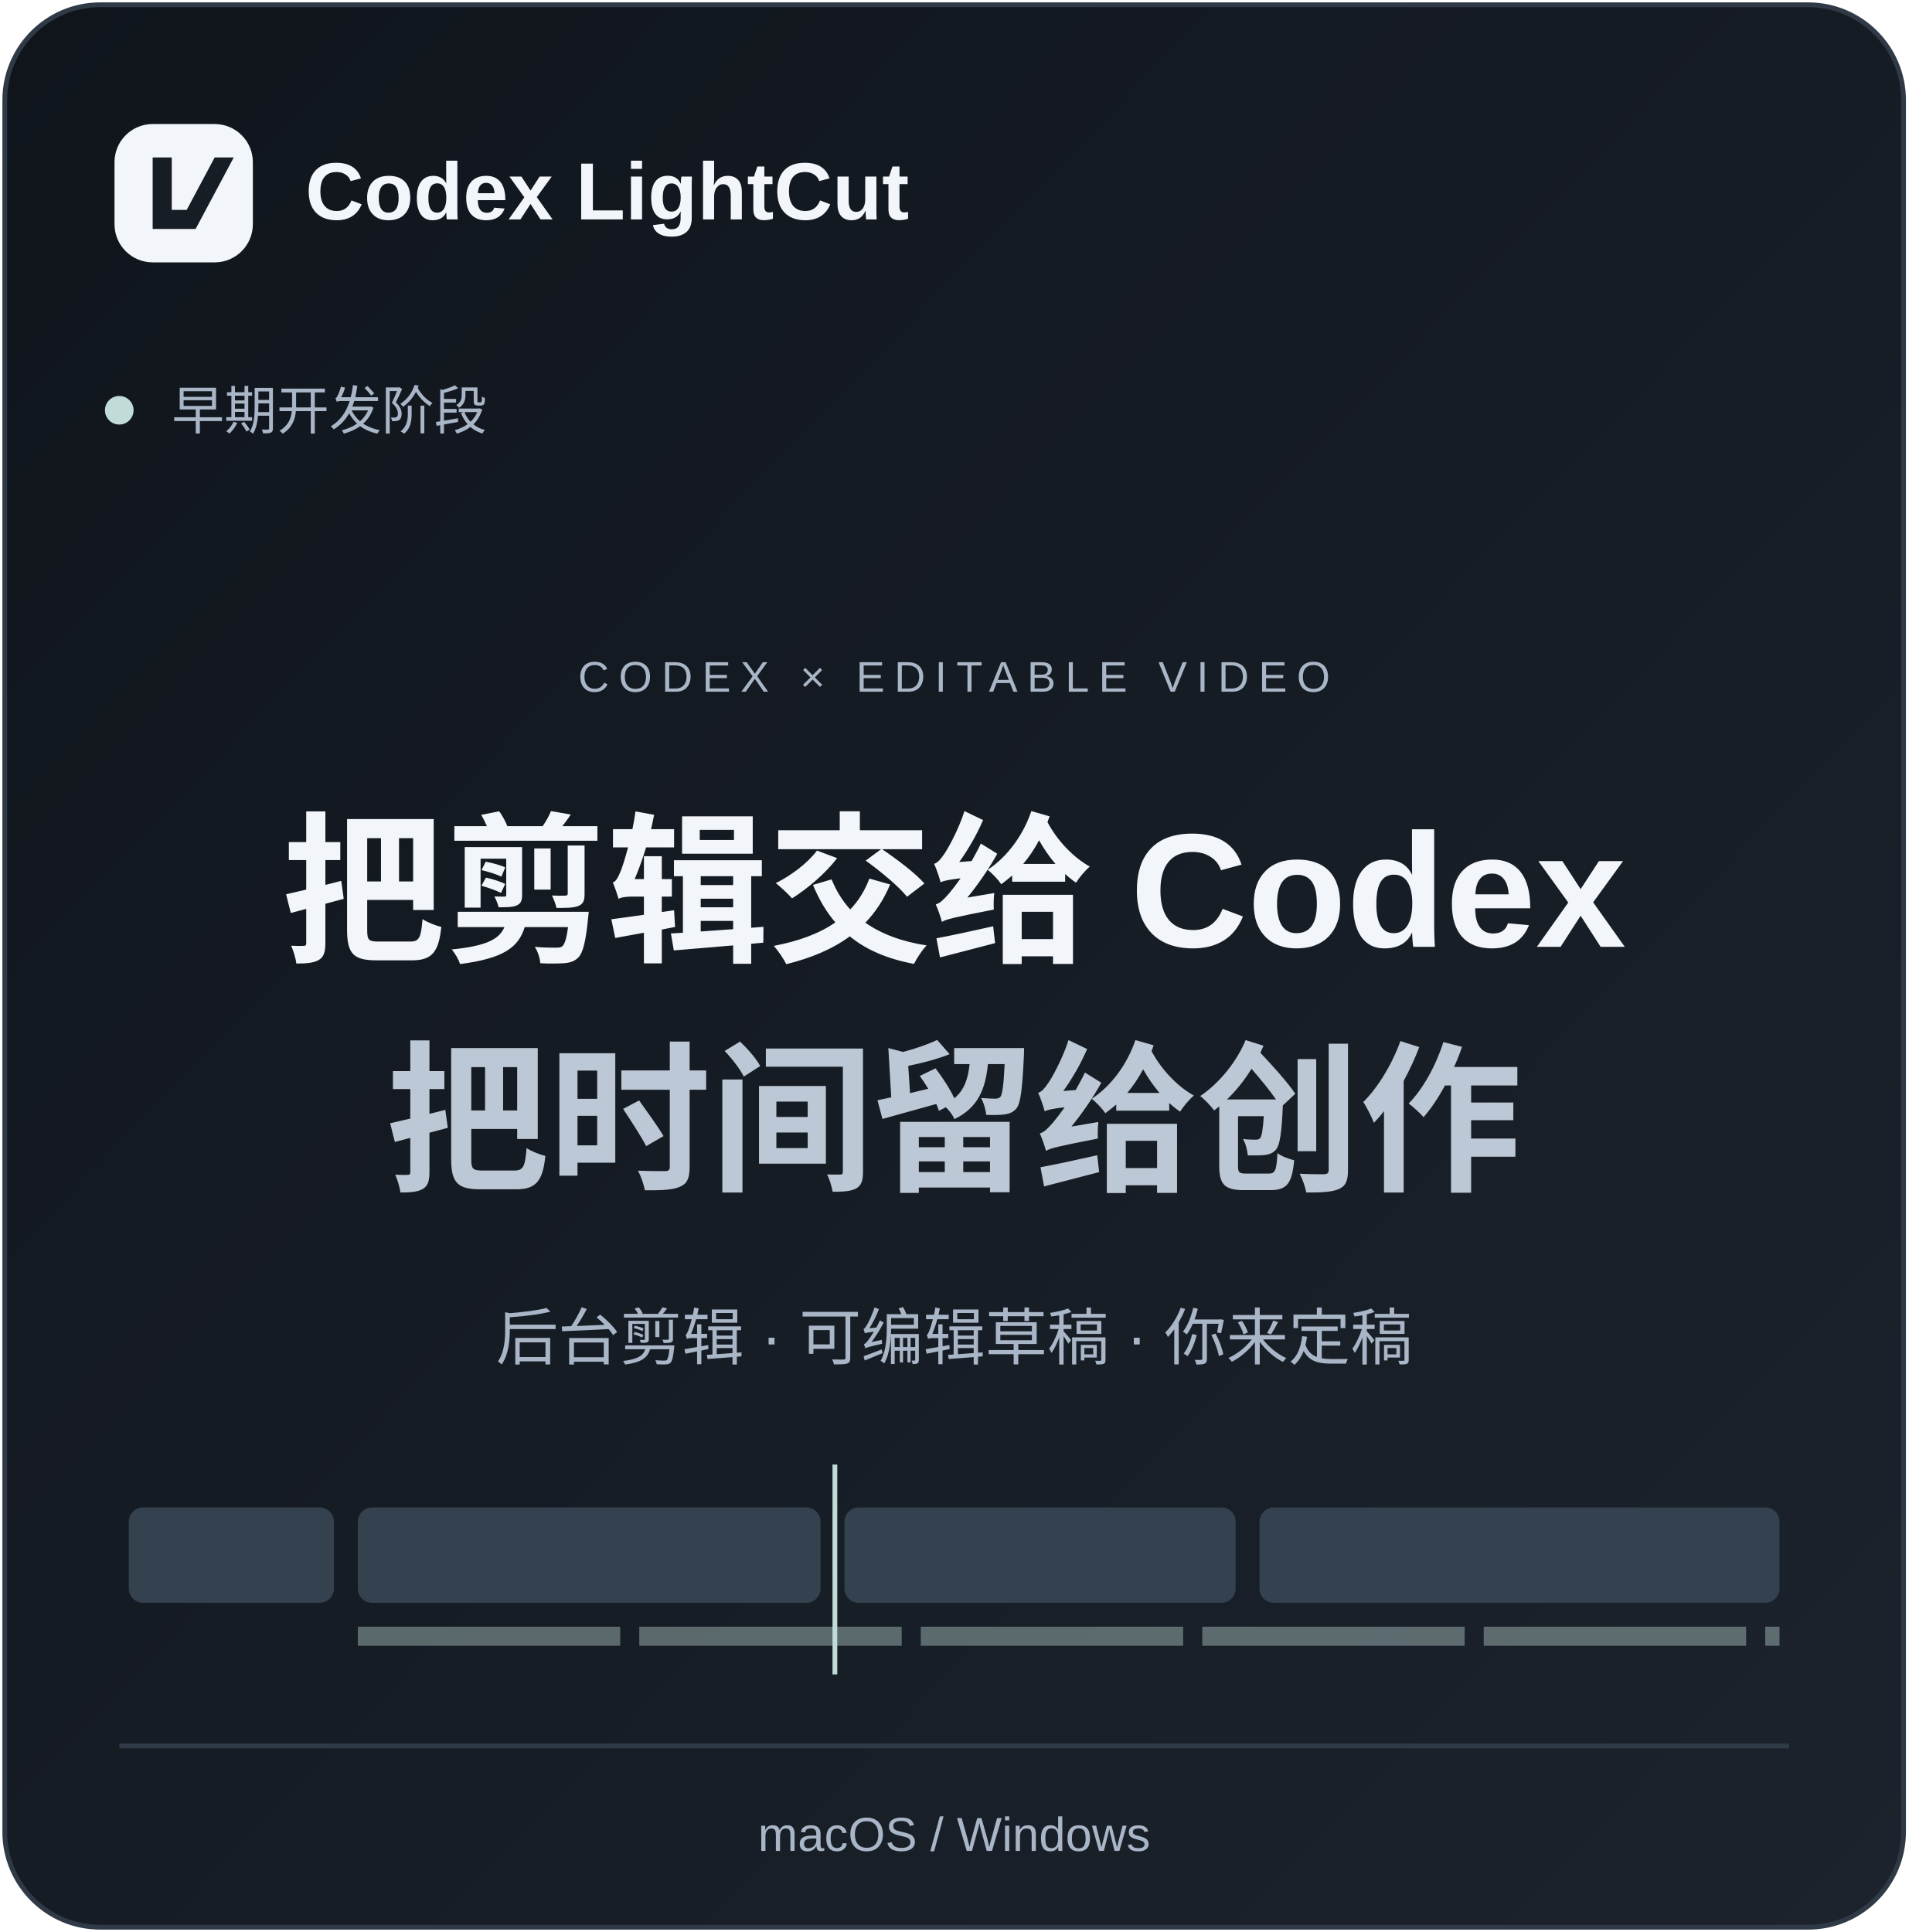
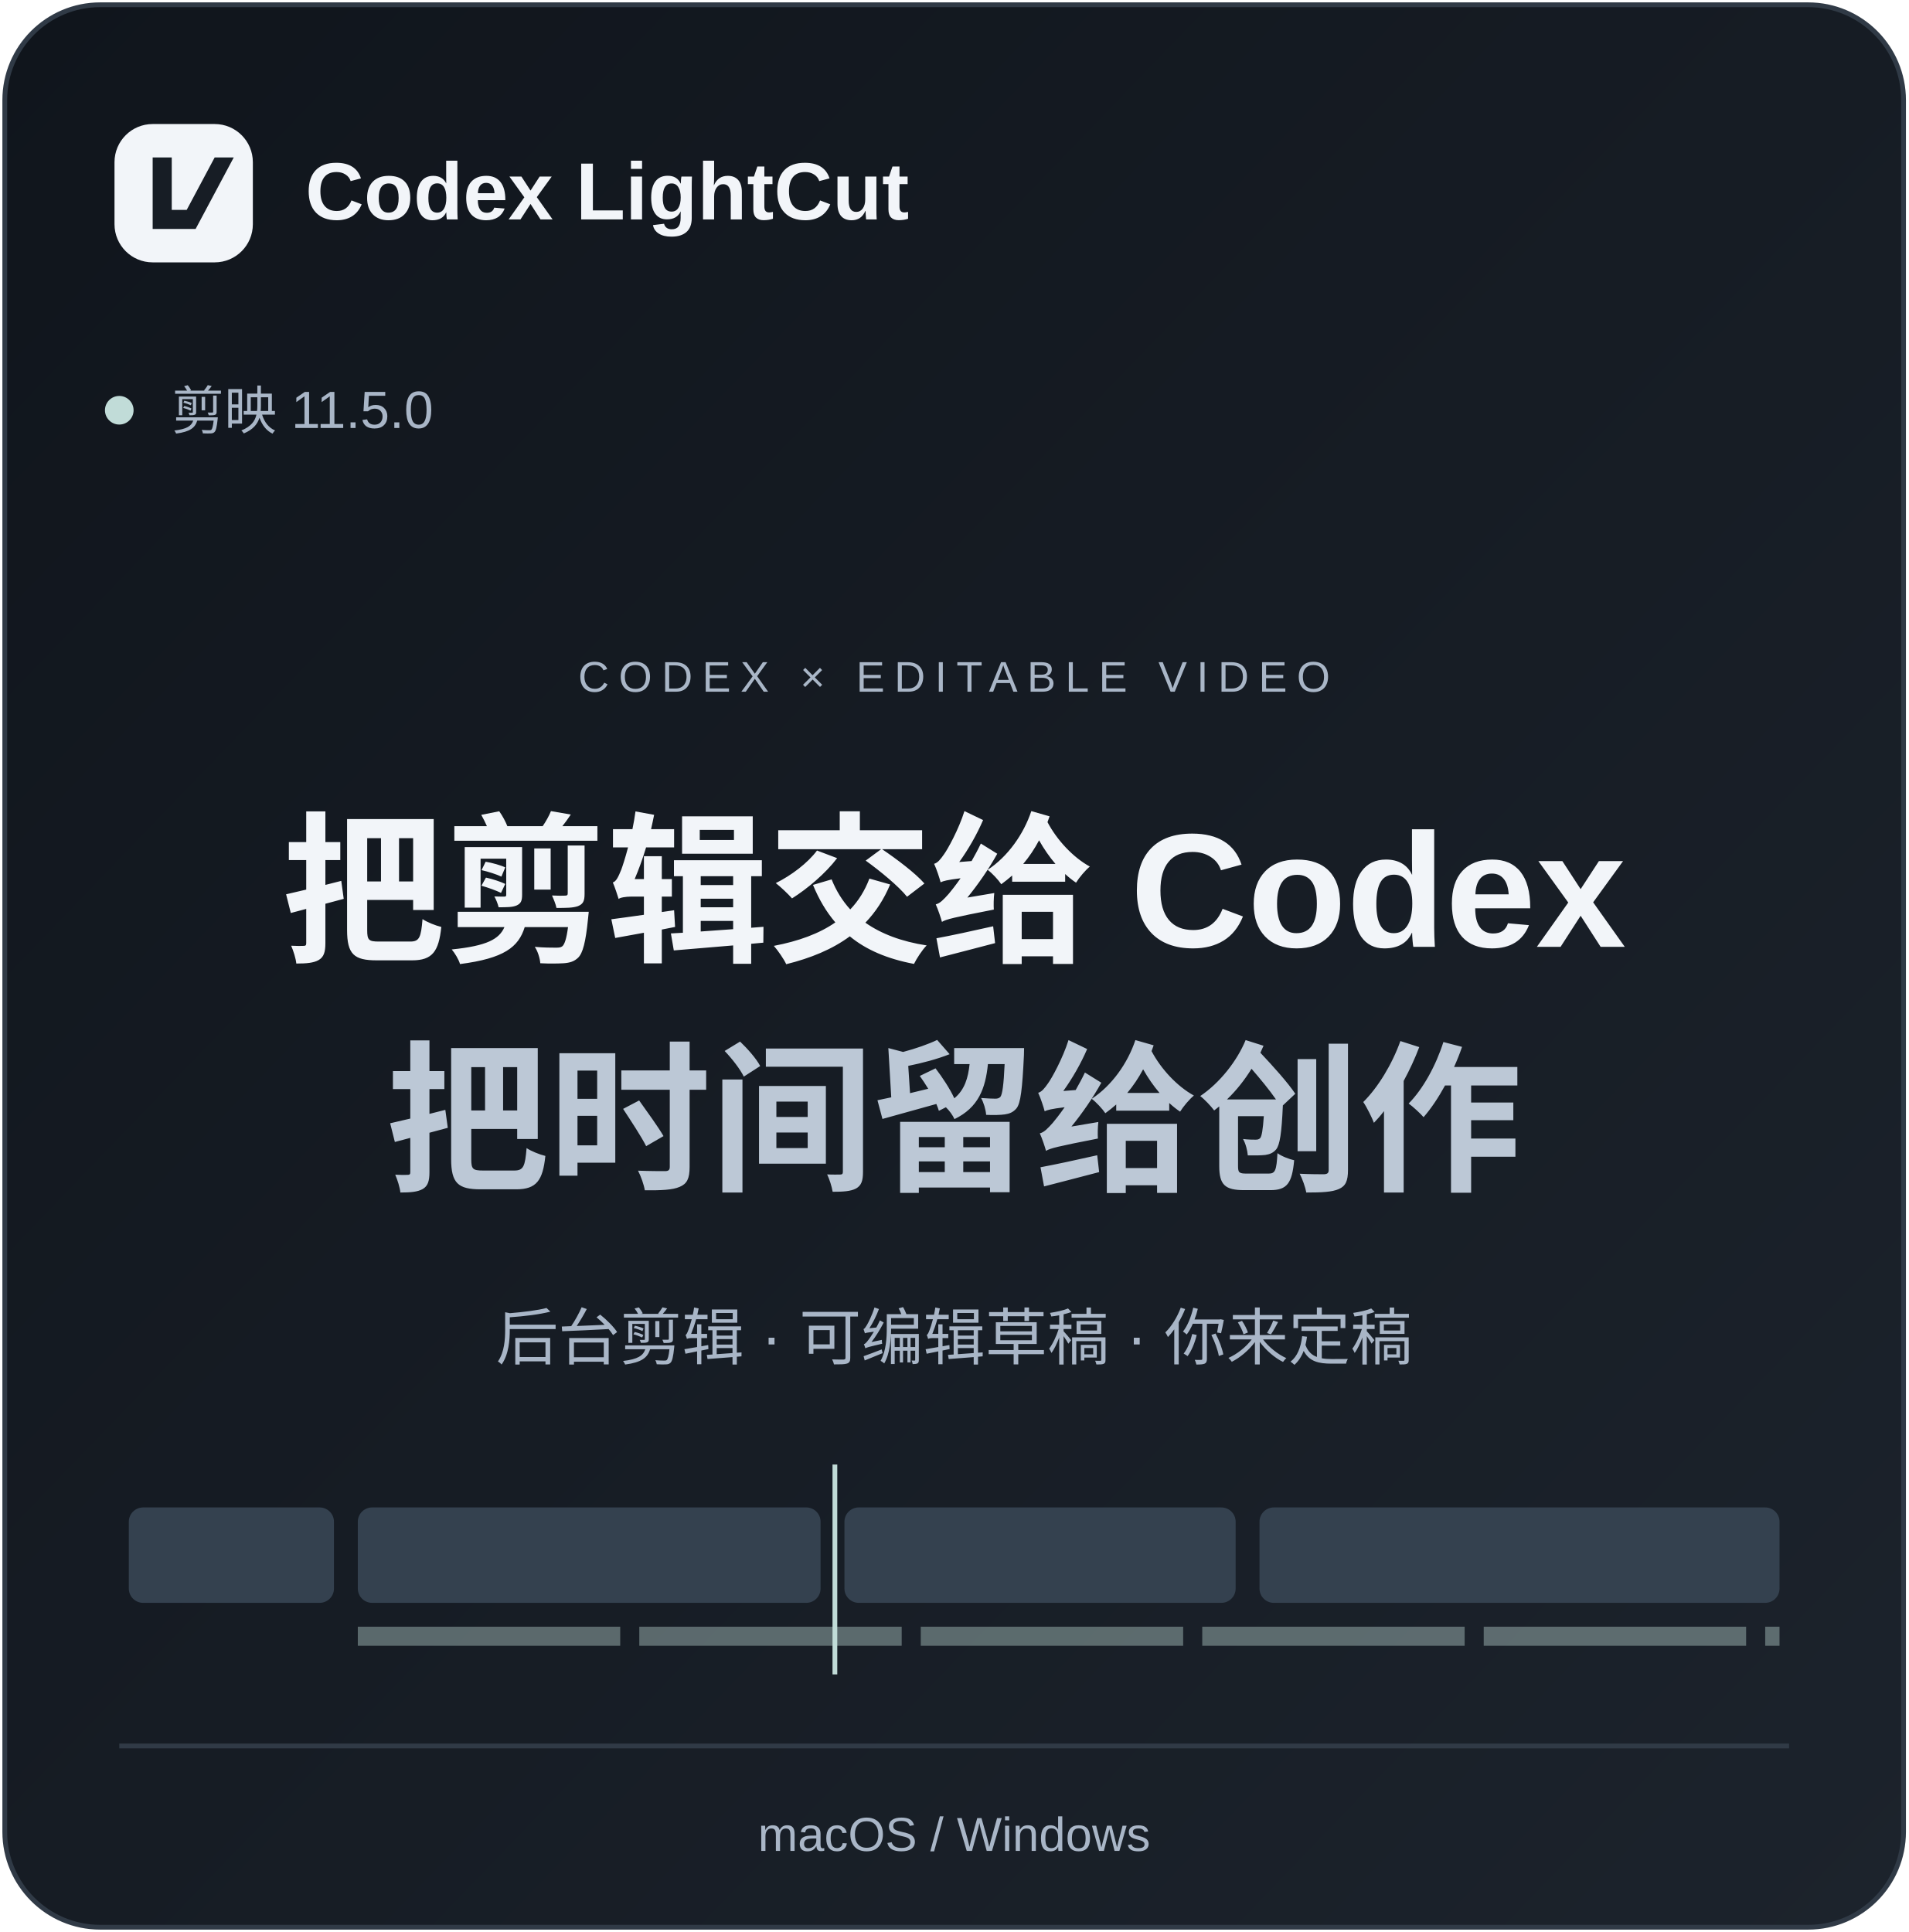
<svg xmlns="http://www.w3.org/2000/svg" width="400" height="405" viewBox="0 0 400 405">
  <defs>
    <linearGradient id="g" x2="1" y2="1">
      <stop stop-color="#10151C" />
      <stop offset="1" stop-color="#1C232C" />
    </linearGradient>
  </defs>
  <rect x="1" y="1" width="398" height="403" rx="20" fill="url(#g)" stroke="#303A46" />
  <rect x="24" y="26" width="29" height="29" rx="8" fill="#F2F5F9" />
  <path d="M32 33v15h7l2-4h-5V33zm13 0-8 15h4l8-15z" fill="#171D25" />
  <g font-family="Arial, 'PingFang SC', 'Microsoft YaHei', sans-serif">
    <text x="64" y="46" fill="#F2F5F9" font-size="17" font-weight="700">Codex LightCut</text>
    <circle cx="25" cy="86" r="3" fill="#C1DCD8" />
-     <text x="36" y="90" font-size="11" fill="#A9B6C7">早期开发阶段</text>
+     <text x="36" y="90" font-size="11" fill="#A9B6C7">剪映 11.5.0</text>
    <g text-anchor="middle">
      <text x="200" y="145" font-size="9" letter-spacing="2" fill="#A9B6C7">CODEX × EDITABLE VIDEO</text>
      <text x="200" y="199" font-size="34" font-weight="750" fill="#F2F5F9">把剪辑交给 Codex</text>
      <text x="200" y="247" font-size="34" font-weight="750" fill="#BCC8D6">把时间留给创作</text>
      <text x="200" y="285" font-size="13" fill="#A9B6C7">后台剪辑 · 可编辑草稿 · 你来定稿</text>
    </g>
  </g>
  <g fill="#34414F">
    <rect x="27" y="316" width="43" height="20" rx="3" />
    <rect x="75" y="316" width="97" height="20" rx="3" />
    <rect x="177" y="316" width="82" height="20" rx="3" />
    <rect x="264" y="316" width="109" height="20" rx="3" />
  </g>
  <path d="M75 343h298" stroke="#C1DCD8" stroke-opacity=".4" stroke-width="4" stroke-dasharray="55 4" />
  <path d="M175 307v44" stroke="#C1DCD8" />
  <path d="M25 366h350" stroke="#303A46" />
  <text x="200" y="388" text-anchor="middle" fill="#A9B6C7" font-family="Arial,sans-serif" font-size="10">macOS / Windows</text>
</svg>
